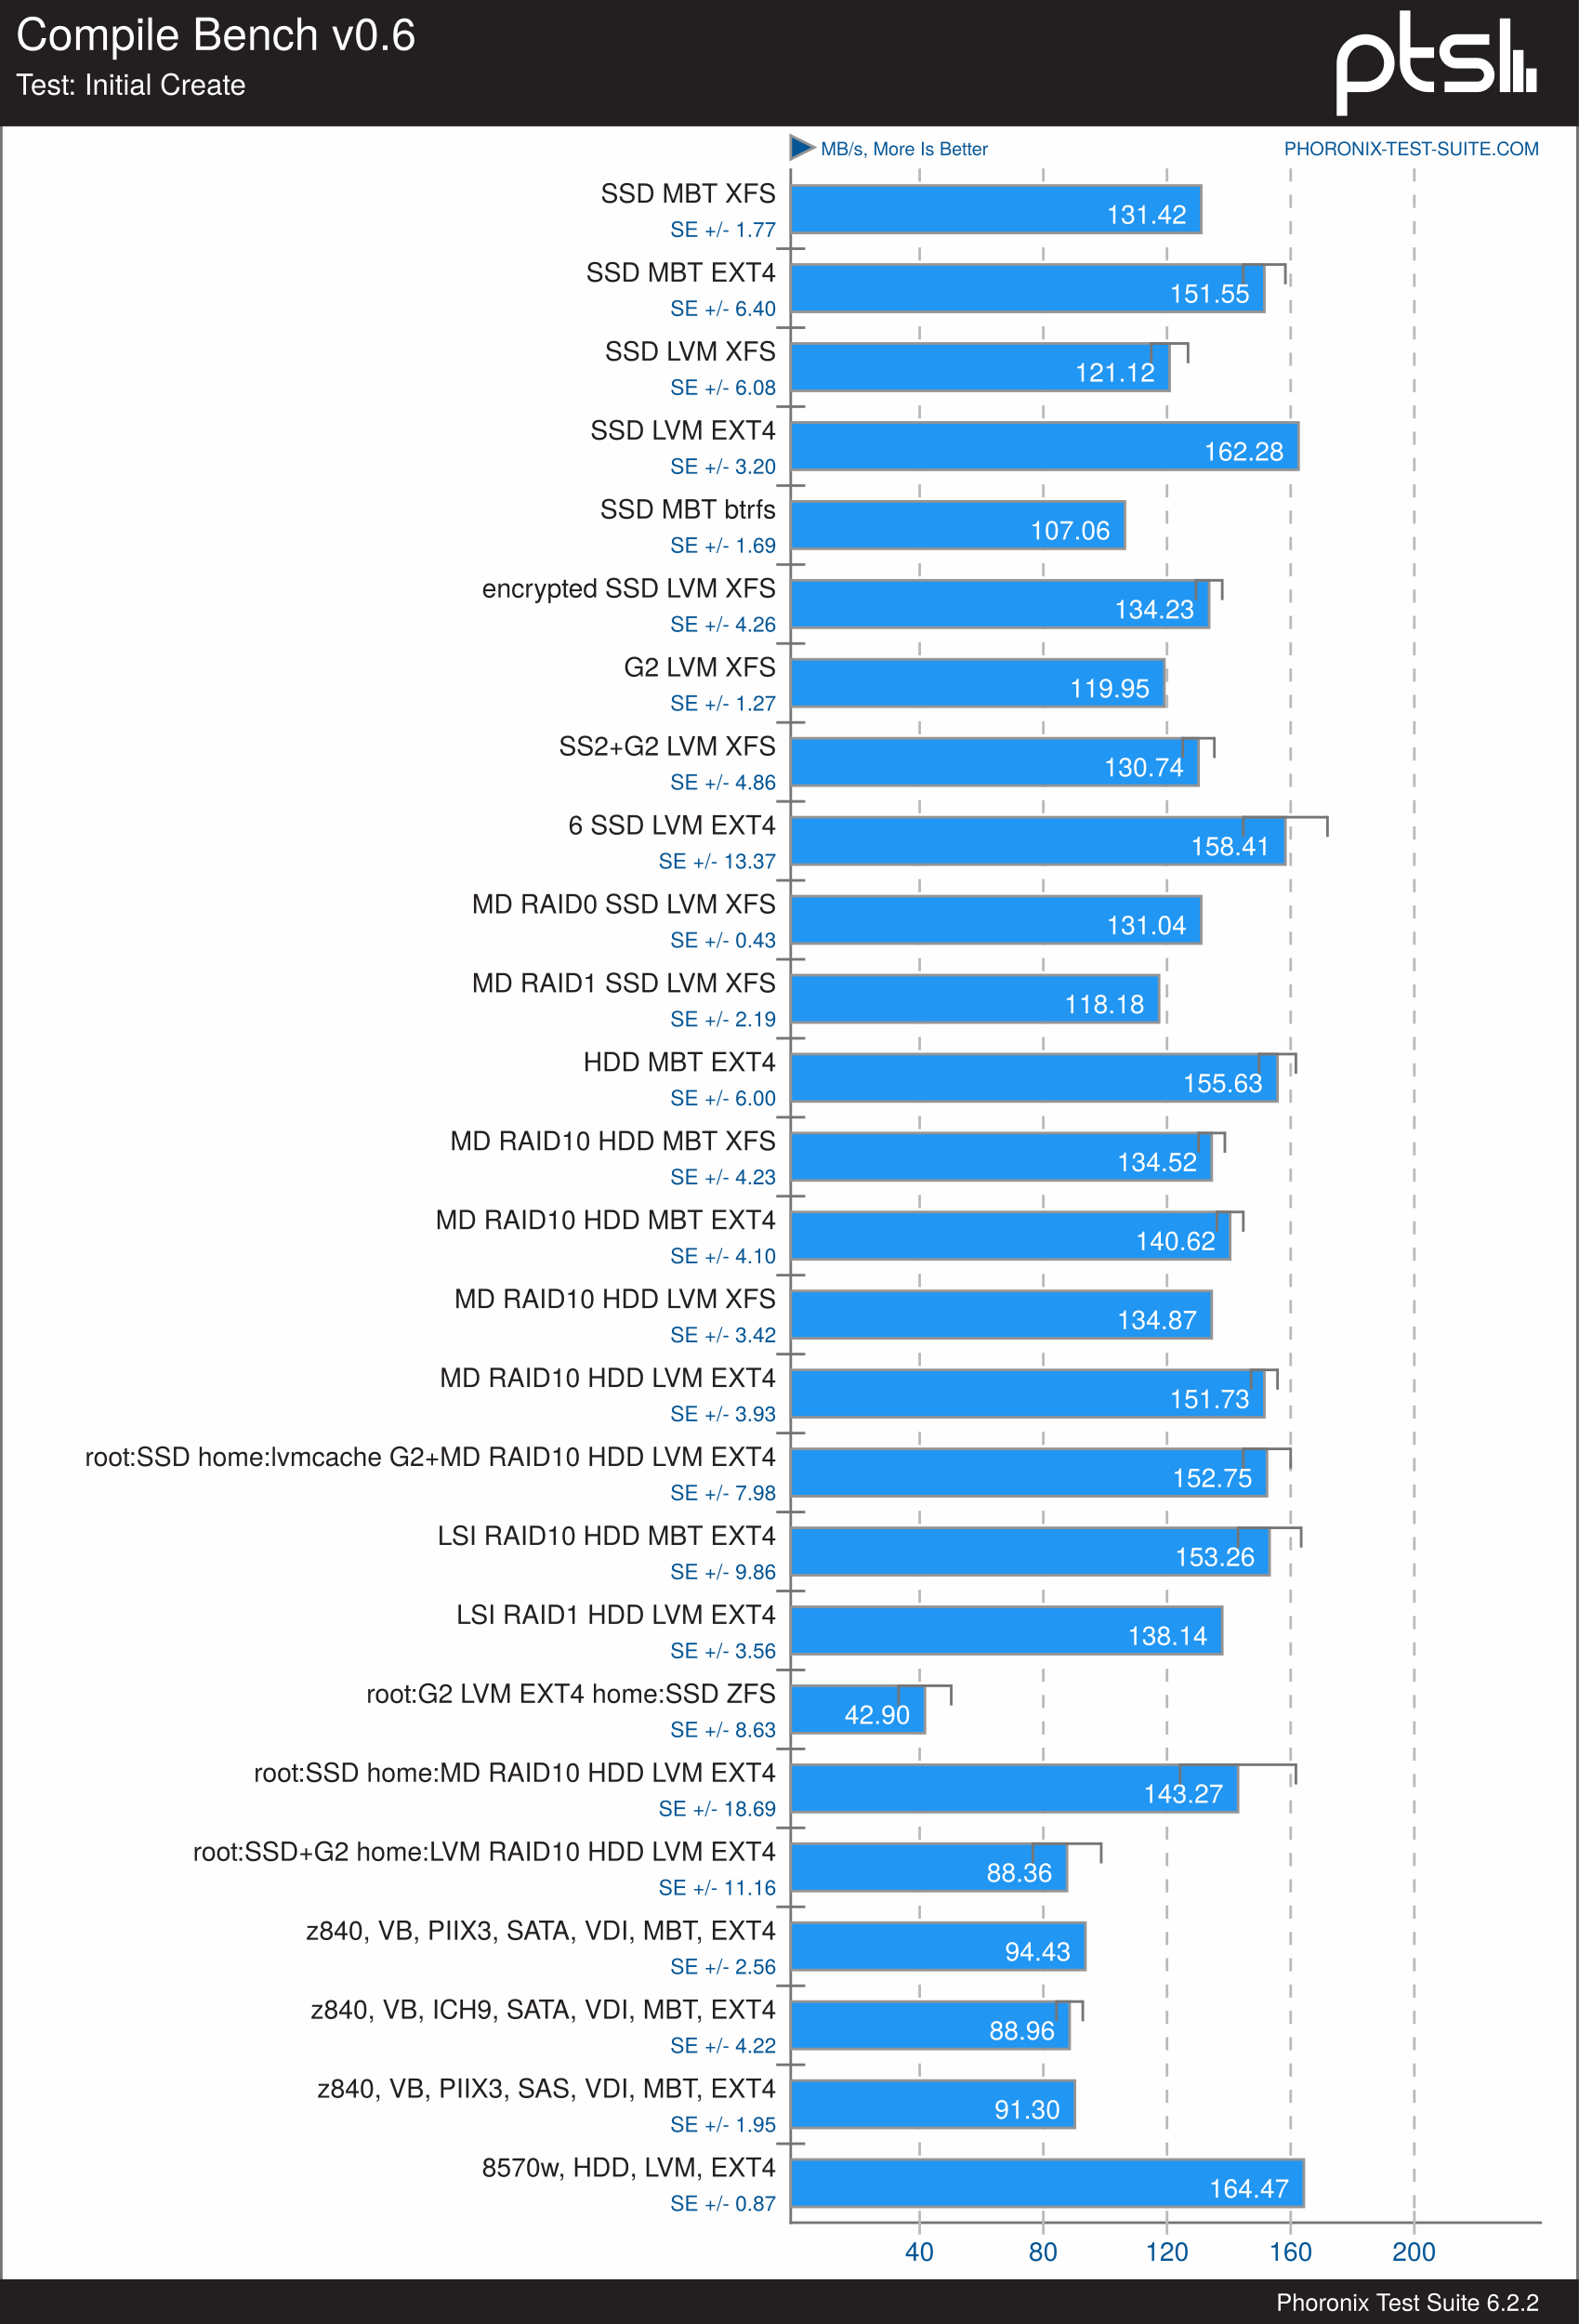
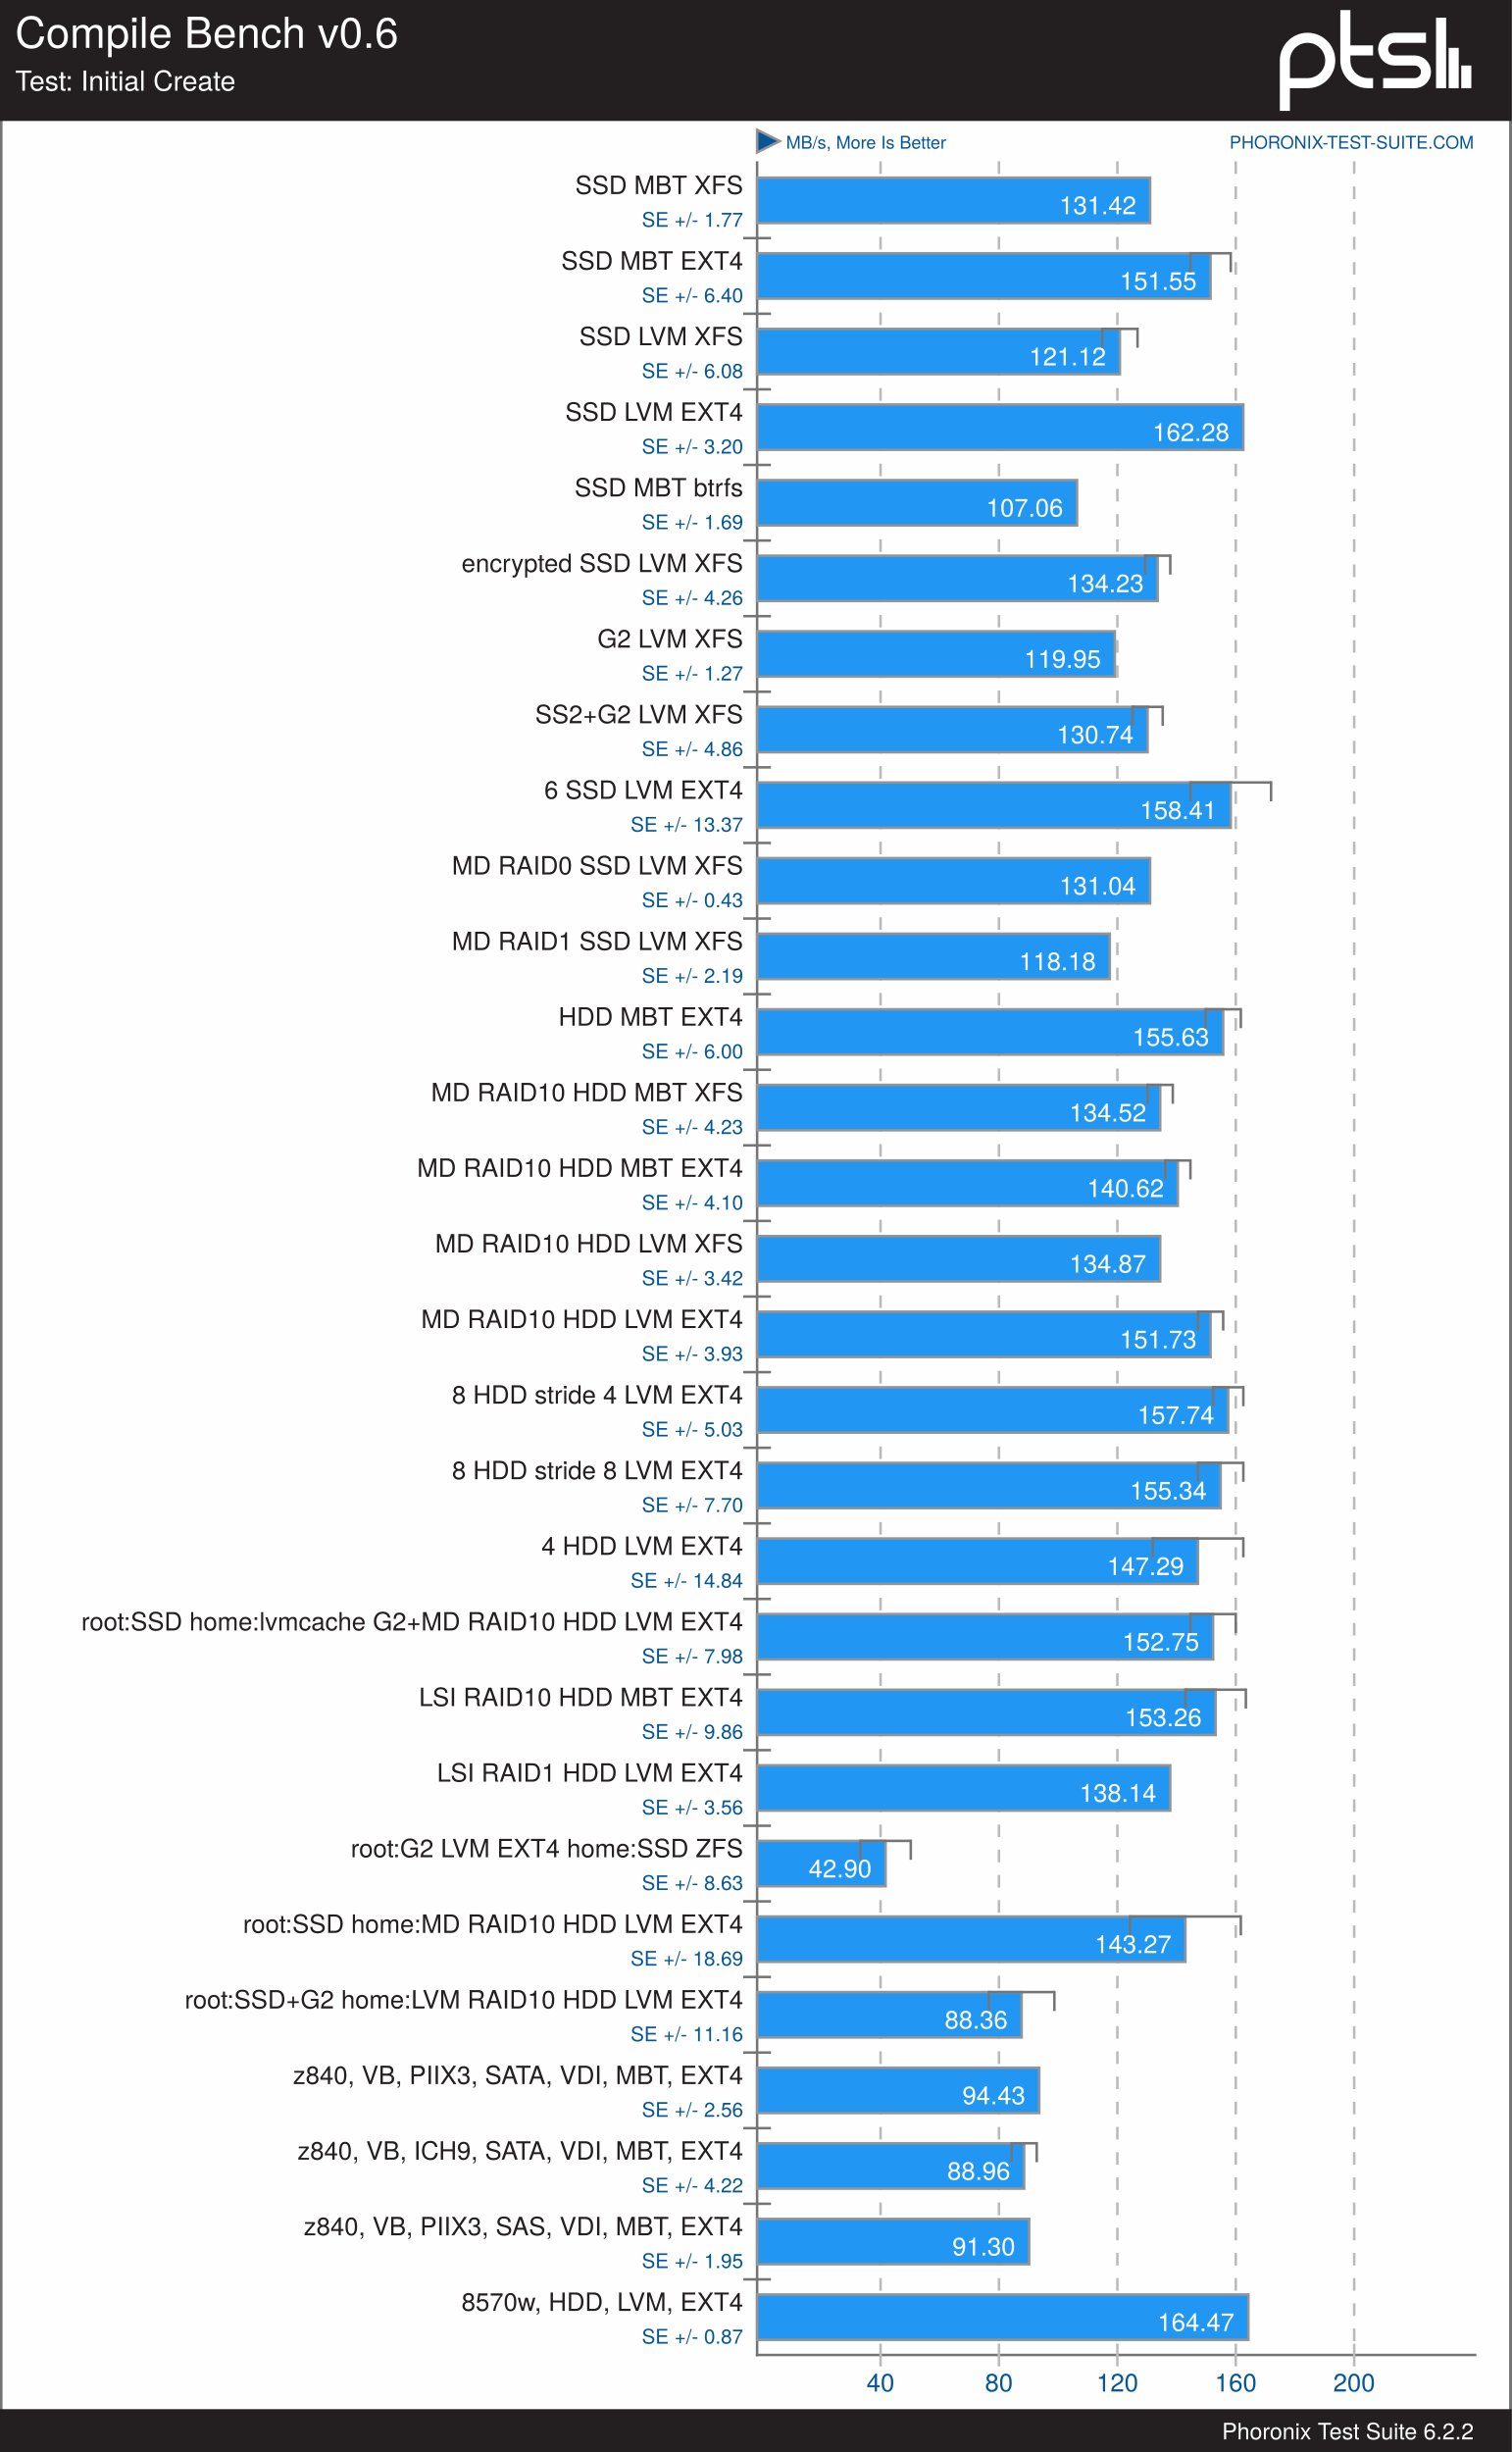
- <svg xmlns="http://www.w3.org/2000/svg" xmlns:xlink="http://www.w3.org/1999/xlink" version="1.1" font-family="sans-serif, droid-sans, helvetica, verdana, tahoma" viewbox="0 0 600 883" width="600" height="883" preserveAspectRatio="xMinYMin meet">
-   <rect x="0" y="0" width="600" height="883" fill="#FEFEFE" stroke="#757575" stroke-width="2" />
+ <svg xmlns="http://www.w3.org/2000/svg" xmlns:xlink="http://www.w3.org/1999/xlink" version="1.1" font-family="sans-serif, droid-sans, helvetica, verdana, tahoma" viewbox="0 0 600 973" width="600" height="973" preserveAspectRatio="xMinYMin meet">
+   <rect x="0" y="0" width="600" height="973" fill="#FEFEFE" stroke="#757575" stroke-width="2" />
  <g stroke="#757575" stroke-width="1">
-     <line x1="300.51" y1="64" x2="300.51" y2="845" />
-     <line x1="300.01" y1="844.5" x2="586" y2="844.5" />
+     <line x1="300.51" y1="64" x2="300.51" y2="935" />
+     <line x1="300.01" y1="934.5" x2="586" y2="934.5" />
  </g>
  <a xlink:href="http://www.phoronix-test-suite.com/" xlink:show="new">
    <text x="585" y="59" font-size="7" fill="#065695" text-anchor="end" xlink:show="new">PHORONIX-TEST-SUITE.COM</text>
  </a>
  <polygon points="309.51,56 300.51,60.5 300.51,51.5" fill="#065695" stroke="#949494" stroke-width="1" />
  <text x="312.01" y="59" font-size="7" fill="#065695" text-anchor="start">MB/s, More Is Better</text>
  <rect x="0" y="0" width="600" height="48" fill="#231f20" />
  <a xlink:href="http://openbenchmarking.org/test/pts/compilebench-1.0.1" xlink:show="new">
    <text x="6" y="19" font-size="17" fill="#FEFEFE" text-anchor="start" xlink:show="new">Compile Bench v0.6</text>
  </a>
  <text x="6" y="36" font-size="11" fill="#FEFEFE" text-anchor="start">Test: Initial Create</text>
  <path d="m74 22v9m-5-16v16m-5-28v28m-23-2h12.5c2.485 0 4.5-2.015 4.5-4.5s-2.015-4.5-4.5-4.5h-8c-2.485 0-4.5-2.015-4.5-4.5s2.015-4.5 4.5-4.5h12.5m-21 5h-11m11 13h-2c-4.971 0-9-4.029-9-9v-20m-24 40v-20c0-4.971 4.029-9 9-9 4.971 0 9 4.029 9 9s-4.029 9-9 9h-9" stroke="#ffffff" stroke-width="4" fill="none" transform="translate(508,4)" />
-   <line x1="300.51" y1="94" x2="300.51" y2="831" stroke="#757575" stroke-width="11" stroke-dasharray="1,29" />
+   <line x1="300.51" y1="94" x2="300.51" y2="921" stroke="#757575" stroke-width="11" stroke-dasharray="1,29" />
  <g font-size="10" fill="#231f20">
    <text x="295.01" y="77" text-anchor="end">SSD MBT XFS</text>
    <text x="295.01" y="107" text-anchor="end">SSD MBT EXT4</text>
    <text x="295.01" y="137" text-anchor="end">SSD LVM XFS</text>
    <text x="295.01" y="167" text-anchor="end">SSD LVM EXT4</text>
    <text x="295.01" y="197" text-anchor="end">SSD MBT btrfs</text>
    <text x="295.01" y="227" text-anchor="end">encrypted SSD LVM XFS</text>
    <text x="295.01" y="257" text-anchor="end">G2 LVM XFS</text>
    <text x="295.01" y="287" text-anchor="end">SS2+G2 LVM XFS</text>
    <text x="295.01" y="317" text-anchor="end">6 SSD LVM EXT4</text>
    <text x="295.01" y="347" text-anchor="end">MD RAID0 SSD LVM XFS</text>
    <text x="295.01" y="377" text-anchor="end">MD RAID1 SSD LVM XFS</text>
    <text x="295.01" y="407" text-anchor="end">HDD MBT EXT4</text>
    <text x="295.01" y="437" text-anchor="end">MD RAID10 HDD MBT XFS</text>
    <text x="295.01" y="467" text-anchor="end">MD RAID10 HDD MBT EXT4</text>
    <text x="295.01" y="497" text-anchor="end">MD RAID10 HDD LVM XFS</text>
    <text x="295.01" y="527" text-anchor="end">MD RAID10 HDD LVM EXT4</text>
-     <text x="295.01" y="557" text-anchor="end">root:SSD home:lvmcache G2+MD RAID10 HDD LVM EXT4</text>
-     <text x="295.01" y="587" text-anchor="end">LSI RAID10 HDD MBT EXT4</text>
-     <text x="295.01" y="617" text-anchor="end">LSI RAID1 HDD LVM EXT4</text>
-     <text x="295.01" y="647" text-anchor="end">root:G2 LVM EXT4 home:SSD ZFS</text>
-     <text x="295.01" y="677" text-anchor="end">root:SSD home:MD RAID10 HDD LVM EXT4</text>
-     <text x="295.01" y="707" text-anchor="end">root:SSD+G2 home:LVM RAID10 HDD LVM EXT4</text>
-     <text x="295.01" y="737" text-anchor="end">z840, VB, PIIX3, SATA, VDI, MBT, EXT4</text>
-     <text x="295.01" y="767" text-anchor="end">z840, VB, ICH9, SATA, VDI, MBT, EXT4</text>
-     <text x="295.01" y="797" text-anchor="end">z840, VB, PIIX3, SAS, VDI, MBT, EXT4</text>
-     <text x="295.01" y="827" text-anchor="end">8570w, HDD, LVM, EXT4</text>
+     <text x="295.01" y="557" text-anchor="end">8 HDD stride 4 LVM EXT4</text>
+     <text x="295.01" y="587" text-anchor="end">8 HDD stride 8 LVM EXT4</text>
+     <text x="295.01" y="617" text-anchor="end">4 HDD LVM EXT4</text>
+     <text x="295.01" y="647" text-anchor="end">root:SSD home:lvmcache G2+MD RAID10 HDD LVM EXT4</text>
+     <text x="295.01" y="677" text-anchor="end">LSI RAID10 HDD MBT EXT4</text>
+     <text x="295.01" y="707" text-anchor="end">LSI RAID1 HDD LVM EXT4</text>
+     <text x="295.01" y="737" text-anchor="end">root:G2 LVM EXT4 home:SSD ZFS</text>
+     <text x="295.01" y="767" text-anchor="end">root:SSD home:MD RAID10 HDD LVM EXT4</text>
+     <text x="295.01" y="797" text-anchor="end">root:SSD+G2 home:LVM RAID10 HDD LVM EXT4</text>
+     <text x="295.01" y="827" text-anchor="end">z840, VB, PIIX3, SATA, VDI, MBT, EXT4</text>
+     <text x="295.01" y="857" text-anchor="end">z840, VB, ICH9, SATA, VDI, MBT, EXT4</text>
+     <text x="295.01" y="887" text-anchor="end">z840, VB, PIIX3, SAS, VDI, MBT, EXT4</text>
+     <text x="295.01" y="917" text-anchor="end">8570w, HDD, LVM, EXT4</text>
  </g>
  <g font-size="10" fill="#065695" text-anchor="middle">
-     <text x="349.51" y="859">40</text>
-     <text x="396.51" y="859">80</text>
-     <text x="443.51" y="859">120</text>
-     <text x="490.51" y="859">160</text>
-     <text x="537.51" y="859">200</text>
+     <text x="349.51" y="949">40</text>
+     <text x="396.51" y="949">80</text>
+     <text x="443.51" y="949">120</text>
+     <text x="490.51" y="949">160</text>
+     <text x="537.51" y="949">200</text>
  </g>
  <g stroke="#BABABA" stroke-width="1">
-     <line x1="349.51" y1="64" x2="349.51" y2="839" stroke-dasharray="5,5" />
-     <line x1="349.51" y1="840" x2="349.51" y2="849" />
-     <line x1="396.51" y1="64" x2="396.51" y2="839" stroke-dasharray="5,5" />
-     <line x1="396.51" y1="840" x2="396.51" y2="849" />
-     <line x1="443.51" y1="64" x2="443.51" y2="839" stroke-dasharray="5,5" />
-     <line x1="443.51" y1="840" x2="443.51" y2="849" />
-     <line x1="490.51" y1="64" x2="490.51" y2="839" stroke-dasharray="5,5" />
-     <line x1="490.51" y1="840" x2="490.51" y2="849" />
-     <line x1="537.51" y1="64" x2="537.51" y2="839" stroke-dasharray="5,5" />
-     <line x1="537.51" y1="840" x2="537.51" y2="849" />
+     <line x1="349.51" y1="64" x2="349.51" y2="929" stroke-dasharray="5,5" />
+     <line x1="349.51" y1="930" x2="349.51" y2="939" />
+     <line x1="396.51" y1="64" x2="396.51" y2="929" stroke-dasharray="5,5" />
+     <line x1="396.51" y1="930" x2="396.51" y2="939" />
+     <line x1="443.51" y1="64" x2="443.51" y2="929" stroke-dasharray="5,5" />
+     <line x1="443.51" y1="930" x2="443.51" y2="939" />
+     <line x1="490.51" y1="64" x2="490.51" y2="929" stroke-dasharray="5,5" />
+     <line x1="490.51" y1="930" x2="490.51" y2="939" />
+     <line x1="537.51" y1="64" x2="537.51" y2="929" stroke-dasharray="5,5" />
+     <line x1="537.51" y1="930" x2="537.51" y2="939" />
  </g>
  <g stroke="#949494" stroke-width="1">
    <rect x="300.51" y="70.5" height="18" width="156" fill="#2196f3" xlink:title="SSD MBT XFS: 131.42" />
    <rect x="300.51" y="100.5" height="18" width="180" fill="#2196f3" xlink:title="SSD MBT EXT4: 151.55" />
    <rect x="300.51" y="130.5" height="18" width="144" fill="#2196f3" xlink:title="SSD LVM XFS: 121.12" />
    <rect x="300.51" y="160.5" height="18" width="193" fill="#2196f3" xlink:title="SSD LVM EXT4: 162.28" />
    <rect x="300.51" y="190.5" height="18" width="127" fill="#2196f3" xlink:title="SSD MBT btrfs: 107.06" />
    <rect x="300.51" y="220.5" height="18" width="159" fill="#2196f3" xlink:title="encrypted SSD LVM XFS: 134.23" />
    <rect x="300.51" y="250.5" height="18" width="142" fill="#2196f3" xlink:title="G2 LVM XFS: 119.95" />
    <rect x="300.51" y="280.5" height="18" width="155" fill="#2196f3" xlink:title="SS2+G2 LVM XFS: 130.74" />
    <rect x="300.51" y="310.5" height="18" width="188" fill="#2196f3" xlink:title="6 SSD LVM EXT4: 158.41" />
    <rect x="300.51" y="340.5" height="18" width="156" fill="#2196f3" xlink:title="MD RAID0 SSD LVM XFS: 131.04" />
    <rect x="300.51" y="370.5" height="18" width="140" fill="#2196f3" xlink:title="MD RAID1 SSD LVM XFS: 118.18" />
    <rect x="300.51" y="400.5" height="18" width="185" fill="#2196f3" xlink:title="HDD MBT EXT4: 155.63" />
    <rect x="300.51" y="430.5" height="18" width="160" fill="#2196f3" xlink:title="MD RAID10 HDD MBT XFS: 134.52" />
    <rect x="300.51" y="460.5" height="18" width="167" fill="#2196f3" xlink:title="MD RAID10 HDD MBT EXT4: 140.62" />
    <rect x="300.51" y="490.5" height="18" width="160" fill="#2196f3" xlink:title="MD RAID10 HDD LVM XFS: 134.87" />
    <rect x="300.51" y="520.5" height="18" width="180" fill="#2196f3" xlink:title="MD RAID10 HDD LVM EXT4: 151.73" />
-     <rect x="300.51" y="550.5" height="18" width="181" fill="#2196f3" xlink:title="root:SSD home:lvmcache G2+MD RAID10 HDD LVM EXT4: 152.75" />
-     <rect x="300.51" y="580.5" height="18" width="182" fill="#2196f3" xlink:title="LSI RAID10 HDD MBT EXT4: 153.26" />
-     <rect x="300.51" y="610.5" height="18" width="164" fill="#2196f3" xlink:title="LSI RAID1 HDD LVM EXT4: 138.14" />
-     <rect x="300.51" y="640.5" height="18" width="51" fill="#2196f3" xlink:title="root:G2 LVM EXT4 home:SSD ZFS: 42.90" />
-     <rect x="300.51" y="670.5" height="18" width="170" fill="#2196f3" xlink:title="root:SSD home:MD RAID10 HDD LVM EXT4: 143.27" />
-     <rect x="300.51" y="700.5" height="18" width="105" fill="#2196f3" xlink:title="root:SSD+G2 home:LVM RAID10 HDD LVM EXT4: 88.36" />
-     <rect x="300.51" y="730.5" height="18" width="112" fill="#2196f3" xlink:title="z840, VB, PIIX3, SATA, VDI, MBT, EXT4: 94.43" />
-     <rect x="300.51" y="760.5" height="18" width="106" fill="#2196f3" xlink:title="z840, VB, ICH9, SATA, VDI, MBT, EXT4: 88.96" />
-     <rect x="300.51" y="790.5" height="18" width="108" fill="#2196f3" xlink:title="z840, VB, PIIX3, SAS, VDI, MBT, EXT4: 91.30" />
-     <rect x="300.51" y="820.5" height="18" width="195" fill="#2196f3" xlink:title="8570w, HDD, LVM, EXT4: 164.47" />
+     <rect x="300.51" y="550.5" height="18" width="187" fill="#2196f3" xlink:title="8 HDD stride 4 LVM EXT4: 157.74" />
+     <rect x="300.51" y="580.5" height="18" width="184" fill="#2196f3" xlink:title="8 HDD stride 8 LVM EXT4: 155.34" />
+     <rect x="300.51" y="610.5" height="18" width="175" fill="#2196f3" xlink:title="4 HDD LVM EXT4: 147.29" />
+     <rect x="300.51" y="640.5" height="18" width="181" fill="#2196f3" xlink:title="root:SSD home:lvmcache G2+MD RAID10 HDD LVM EXT4: 152.75" />
+     <rect x="300.51" y="670.5" height="18" width="182" fill="#2196f3" xlink:title="LSI RAID10 HDD MBT EXT4: 153.26" />
+     <rect x="300.51" y="700.5" height="18" width="164" fill="#2196f3" xlink:title="LSI RAID1 HDD LVM EXT4: 138.14" />
+     <rect x="300.51" y="730.5" height="18" width="51" fill="#2196f3" xlink:title="root:G2 LVM EXT4 home:SSD ZFS: 42.90" />
+     <rect x="300.51" y="760.5" height="18" width="170" fill="#2196f3" xlink:title="root:SSD home:MD RAID10 HDD LVM EXT4: 143.27" />
+     <rect x="300.51" y="790.5" height="18" width="105" fill="#2196f3" xlink:title="root:SSD+G2 home:LVM RAID10 HDD LVM EXT4: 88.36" />
+     <rect x="300.51" y="820.5" height="18" width="112" fill="#2196f3" xlink:title="z840, VB, PIIX3, SATA, VDI, MBT, EXT4: 94.43" />
+     <rect x="300.51" y="850.5" height="18" width="106" fill="#2196f3" xlink:title="z840, VB, ICH9, SATA, VDI, MBT, EXT4: 88.96" />
+     <rect x="300.51" y="880.5" height="18" width="108" fill="#2196f3" xlink:title="z840, VB, PIIX3, SAS, VDI, MBT, EXT4: 91.30" />
+     <rect x="300.51" y="910.5" height="18" width="195" fill="#2196f3" xlink:title="8570w, HDD, LVM, EXT4: 164.47" />
  </g>
  <g font-size="8" fill="#065695" text-anchor="end">
    <text y="90" x="295.01">SE +/- 1.77</text>
    <text y="120" x="295.01">SE +/- 6.40</text>
    <text y="150" x="295.01">SE +/- 6.08</text>
    <text y="180" x="295.01">SE +/- 3.20</text>
    <text y="210" x="295.01">SE +/- 1.69</text>
    <text y="240" x="295.01">SE +/- 4.26</text>
    <text y="270" x="295.01">SE +/- 1.27</text>
    <text y="300" x="295.01">SE +/- 4.86</text>
    <text y="330" x="295.01">SE +/- 13.37</text>
    <text y="360" x="295.01">SE +/- 0.43</text>
    <text y="390" x="295.01">SE +/- 2.19</text>
    <text y="420" x="295.01">SE +/- 6.00</text>
    <text y="450" x="295.01">SE +/- 4.23</text>
    <text y="480" x="295.01">SE +/- 4.10</text>
    <text y="510" x="295.01">SE +/- 3.42</text>
    <text y="540" x="295.01">SE +/- 3.93</text>
-     <text y="570" x="295.01">SE +/- 7.98</text>
-     <text y="600" x="295.01">SE +/- 9.86</text>
-     <text y="630" x="295.01">SE +/- 3.56</text>
-     <text y="660" x="295.01">SE +/- 8.63</text>
-     <text y="690" x="295.01">SE +/- 18.69</text>
-     <text y="720" x="295.01">SE +/- 11.16</text>
-     <text y="750" x="295.01">SE +/- 2.56</text>
-     <text y="780" x="295.01">SE +/- 4.22</text>
-     <text y="810" x="295.01">SE +/- 1.95</text>
-     <text y="840" x="295.01">SE +/- 0.87</text>
+     <text y="570" x="295.01">SE +/- 5.03</text>
+     <text y="600" x="295.01">SE +/- 7.70</text>
+     <text y="630" x="295.01">SE +/- 14.84</text>
+     <text y="660" x="295.01">SE +/- 7.98</text>
+     <text y="690" x="295.01">SE +/- 9.86</text>
+     <text y="720" x="295.01">SE +/- 3.56</text>
+     <text y="750" x="295.01">SE +/- 8.63</text>
+     <text y="780" x="295.01">SE +/- 18.69</text>
+     <text y="810" x="295.01">SE +/- 11.16</text>
+     <text y="840" x="295.01">SE +/- 2.56</text>
+     <text y="870" x="295.01">SE +/- 4.22</text>
+     <text y="900" x="295.01">SE +/- 1.95</text>
+     <text y="930" x="295.01">SE +/- 0.87</text>
  </g>
  <g font-size="10" fill="#FFFFFF">
    <text x="451.01" y="85" text-anchor="end">131.42</text>
    <text x="475.01" y="115" text-anchor="end">151.55</text>
    <text x="439.01" y="145" text-anchor="end">121.12</text>
    <text x="488.01" y="175" text-anchor="end">162.28</text>
    <text x="422.01" y="205" text-anchor="end">107.06</text>
    <text x="454.01" y="235" text-anchor="end">134.23</text>
    <text x="437.01" y="265" text-anchor="end">119.95</text>
    <text x="450.01" y="295" text-anchor="end">130.74</text>
    <text x="483.01" y="325" text-anchor="end">158.41</text>
    <text x="451.01" y="355" text-anchor="end">131.04</text>
    <text x="435.01" y="385" text-anchor="end">118.18</text>
    <text x="480.01" y="415" text-anchor="end">155.63</text>
    <text x="455.01" y="445" text-anchor="end">134.52</text>
    <text x="462.01" y="475" text-anchor="end">140.62</text>
    <text x="455.01" y="505" text-anchor="end">134.87</text>
    <text x="475.01" y="535" text-anchor="end">151.73</text>
-     <text x="476.01" y="565" text-anchor="end">152.75</text>
-     <text x="477.01" y="595" text-anchor="end">153.26</text>
-     <text x="459.01" y="625" text-anchor="end">138.14</text>
-     <text x="346.01" y="655" text-anchor="end">42.90</text>
-     <text x="465.01" y="685" text-anchor="end">143.27</text>
-     <text x="400.01" y="715" text-anchor="end">88.36</text>
-     <text x="407.01" y="745" text-anchor="end">94.43</text>
-     <text x="401.01" y="775" text-anchor="end">88.96</text>
-     <text x="403.01" y="805" text-anchor="end">91.30</text>
-     <text x="490.01" y="835" text-anchor="end">164.47</text>
+     <text x="482.01" y="565" text-anchor="end">157.74</text>
+     <text x="479.01" y="595" text-anchor="end">155.34</text>
+     <text x="470.01" y="625" text-anchor="end">147.29</text>
+     <text x="476.01" y="655" text-anchor="end">152.75</text>
+     <text x="477.01" y="685" text-anchor="end">153.26</text>
+     <text x="459.01" y="715" text-anchor="end">138.14</text>
+     <text x="346.01" y="745" text-anchor="end">42.90</text>
+     <text x="465.01" y="775" text-anchor="end">143.27</text>
+     <text x="400.01" y="805" text-anchor="end">88.36</text>
+     <text x="407.01" y="835" text-anchor="end">94.43</text>
+     <text x="401.01" y="865" text-anchor="end">88.96</text>
+     <text x="403.01" y="895" text-anchor="end">91.30</text>
+     <text x="490.01" y="925" text-anchor="end">164.47</text>
  </g>
  <line x1="472.51" y1="100" x2="472.51" y2="108" stroke="#757575" stroke-width="1" />
  <line x1="488.51" y1="100" x2="488.51" y2="108" stroke="#757575" stroke-width="1" />
  <line x1="472.51" y1="100.5" x2="488.51" y2="100.5" stroke="#757575" stroke-width="1" />
  <line x1="437.51" y1="130" x2="437.51" y2="138" stroke="#757575" stroke-width="1" />
  <line x1="451.51" y1="130" x2="451.51" y2="138" stroke="#757575" stroke-width="1" />
  <line x1="437.51" y1="130.5" x2="451.51" y2="130.5" stroke="#757575" stroke-width="1" />
  <line x1="454.51" y1="220" x2="454.51" y2="228" stroke="#757575" stroke-width="1" />
  <line x1="464.51" y1="220" x2="464.51" y2="228" stroke="#757575" stroke-width="1" />
  <line x1="454.51" y1="220.5" x2="464.51" y2="220.5" stroke="#757575" stroke-width="1" />
  <line x1="449.51" y1="280" x2="449.51" y2="288" stroke="#757575" stroke-width="1" />
  <line x1="461.51" y1="280" x2="461.51" y2="288" stroke="#757575" stroke-width="1" />
  <line x1="449.51" y1="280.5" x2="461.51" y2="280.5" stroke="#757575" stroke-width="1" />
  <line x1="472.51" y1="310" x2="472.51" y2="318" stroke="#757575" stroke-width="1" />
  <line x1="504.51" y1="310" x2="504.51" y2="318" stroke="#757575" stroke-width="1" />
  <line x1="472.51" y1="310.5" x2="504.51" y2="310.5" stroke="#757575" stroke-width="1" />
  <line x1="478.51" y1="400" x2="478.51" y2="408" stroke="#757575" stroke-width="1" />
  <line x1="492.51" y1="400" x2="492.51" y2="408" stroke="#757575" stroke-width="1" />
  <line x1="478.51" y1="400.5" x2="492.51" y2="400.5" stroke="#757575" stroke-width="1" />
  <line x1="455.51" y1="430" x2="455.51" y2="438" stroke="#757575" stroke-width="1" />
  <line x1="465.51" y1="430" x2="465.51" y2="438" stroke="#757575" stroke-width="1" />
  <line x1="455.51" y1="430.5" x2="465.51" y2="430.5" stroke="#757575" stroke-width="1" />
  <line x1="462.51" y1="460" x2="462.51" y2="468" stroke="#757575" stroke-width="1" />
  <line x1="472.51" y1="460" x2="472.51" y2="468" stroke="#757575" stroke-width="1" />
  <line x1="462.51" y1="460.5" x2="472.51" y2="460.5" stroke="#757575" stroke-width="1" />
  <line x1="475.51" y1="520" x2="475.51" y2="528" stroke="#757575" stroke-width="1" />
  <line x1="485.51" y1="520" x2="485.51" y2="528" stroke="#757575" stroke-width="1" />
  <line x1="475.51" y1="520.5" x2="485.51" y2="520.5" stroke="#757575" stroke-width="1" />
-   <line x1="472.51" y1="550" x2="472.51" y2="558" stroke="#757575" stroke-width="1" />
-   <line x1="490.51" y1="550" x2="490.51" y2="558" stroke="#757575" stroke-width="1" />
-   <line x1="472.51" y1="550.5" x2="490.51" y2="550.5" stroke="#757575" stroke-width="1" />
-   <line x1="470.51" y1="580" x2="470.51" y2="588" stroke="#757575" stroke-width="1" />
-   <line x1="494.51" y1="580" x2="494.51" y2="588" stroke="#757575" stroke-width="1" />
-   <line x1="470.51" y1="580.5" x2="494.51" y2="580.5" stroke="#757575" stroke-width="1" />
-   <line x1="341.51" y1="640" x2="341.51" y2="648" stroke="#757575" stroke-width="1" />
-   <line x1="361.51" y1="640" x2="361.51" y2="648" stroke="#757575" stroke-width="1" />
-   <line x1="341.51" y1="640.5" x2="361.51" y2="640.5" stroke="#757575" stroke-width="1" />
-   <line x1="448.51" y1="670" x2="448.51" y2="678" stroke="#757575" stroke-width="1" />
-   <line x1="492.51" y1="670" x2="492.51" y2="678" stroke="#757575" stroke-width="1" />
-   <line x1="448.51" y1="670.5" x2="492.51" y2="670.5" stroke="#757575" stroke-width="1" />
-   <line x1="392.51" y1="700" x2="392.51" y2="708" stroke="#757575" stroke-width="1" />
-   <line x1="418.51" y1="700" x2="418.51" y2="708" stroke="#757575" stroke-width="1" />
-   <line x1="392.51" y1="700.5" x2="418.51" y2="700.5" stroke="#757575" stroke-width="1" />
-   <line x1="401.51" y1="760" x2="401.51" y2="768" stroke="#757575" stroke-width="1" />
-   <line x1="411.51" y1="760" x2="411.51" y2="768" stroke="#757575" stroke-width="1" />
-   <line x1="401.51" y1="760.5" x2="411.51" y2="760.5" stroke="#757575" stroke-width="1" />
-   <rect x="0" y="866" width="600" height="17" fill="#231f20" />
+   <line x1="481.51" y1="550" x2="481.51" y2="558" stroke="#757575" stroke-width="1" />
+   <line x1="493.51" y1="550" x2="493.51" y2="558" stroke="#757575" stroke-width="1" />
+   <line x1="481.51" y1="550.5" x2="493.51" y2="550.5" stroke="#757575" stroke-width="1" />
+   <line x1="475.51" y1="580" x2="475.51" y2="588" stroke="#757575" stroke-width="1" />
+   <line x1="493.51" y1="580" x2="493.51" y2="588" stroke="#757575" stroke-width="1" />
+   <line x1="475.51" y1="580.5" x2="493.51" y2="580.5" stroke="#757575" stroke-width="1" />
+   <line x1="457.51" y1="610" x2="457.51" y2="618" stroke="#757575" stroke-width="1" />
+   <line x1="493.51" y1="610" x2="493.51" y2="618" stroke="#757575" stroke-width="1" />
+   <line x1="457.51" y1="610.5" x2="493.51" y2="610.5" stroke="#757575" stroke-width="1" />
+   <line x1="472.51" y1="640" x2="472.51" y2="648" stroke="#757575" stroke-width="1" />
+   <line x1="490.51" y1="640" x2="490.51" y2="648" stroke="#757575" stroke-width="1" />
+   <line x1="472.51" y1="640.5" x2="490.51" y2="640.5" stroke="#757575" stroke-width="1" />
+   <line x1="470.51" y1="670" x2="470.51" y2="678" stroke="#757575" stroke-width="1" />
+   <line x1="494.51" y1="670" x2="494.51" y2="678" stroke="#757575" stroke-width="1" />
+   <line x1="470.51" y1="670.5" x2="494.51" y2="670.5" stroke="#757575" stroke-width="1" />
+   <line x1="341.51" y1="730" x2="341.51" y2="738" stroke="#757575" stroke-width="1" />
+   <line x1="361.51" y1="730" x2="361.51" y2="738" stroke="#757575" stroke-width="1" />
+   <line x1="341.51" y1="730.5" x2="361.51" y2="730.5" stroke="#757575" stroke-width="1" />
+   <line x1="448.51" y1="760" x2="448.51" y2="768" stroke="#757575" stroke-width="1" />
+   <line x1="492.51" y1="760" x2="492.51" y2="768" stroke="#757575" stroke-width="1" />
+   <line x1="448.51" y1="760.5" x2="492.51" y2="760.5" stroke="#757575" stroke-width="1" />
+   <line x1="392.51" y1="790" x2="392.51" y2="798" stroke="#757575" stroke-width="1" />
+   <line x1="418.51" y1="790" x2="418.51" y2="798" stroke="#757575" stroke-width="1" />
+   <line x1="392.51" y1="790.5" x2="418.51" y2="790.5" stroke="#757575" stroke-width="1" />
+   <line x1="401.51" y1="850" x2="401.51" y2="858" stroke="#757575" stroke-width="1" />
+   <line x1="411.51" y1="850" x2="411.51" y2="858" stroke="#757575" stroke-width="1" />
+   <line x1="401.51" y1="850.5" x2="411.51" y2="850.5" stroke="#757575" stroke-width="1" />
+   <rect x="0" y="956" width="600" height="17" fill="#231f20" />
  <a xlink:href="http://www.phoronix-test-suite.com/" xlink:show="new">
-     <text x="585" y="878" font-size="9" fill="#FEFEFE" text-anchor="end" xlink:show="new">Phoronix Test Suite 6.2.2</text>
+     <text x="585" y="968" font-size="9" fill="#FEFEFE" text-anchor="end" xlink:show="new">Phoronix Test Suite 6.2.2</text>
  </a>
</svg>
